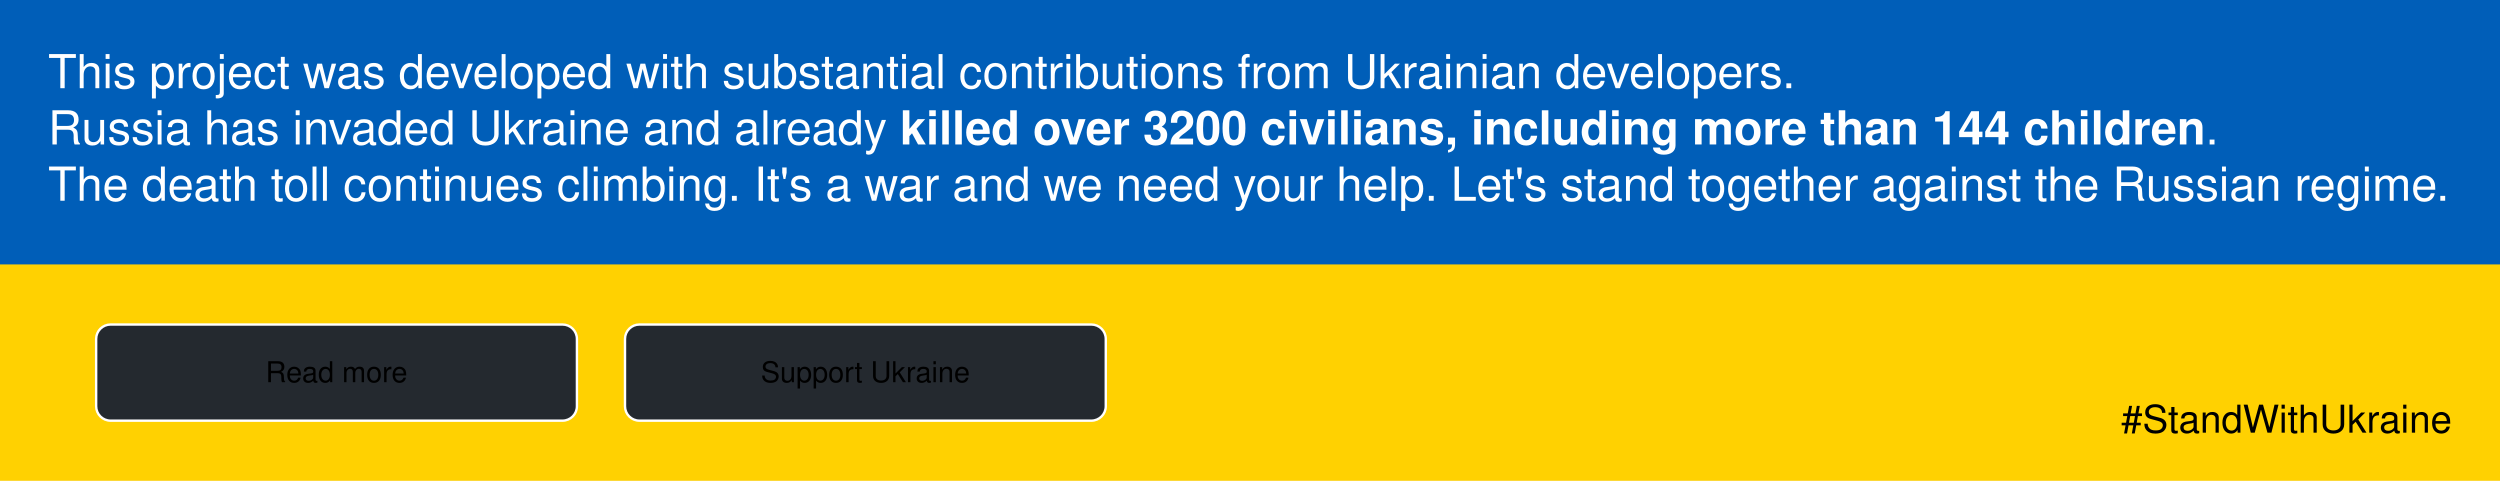
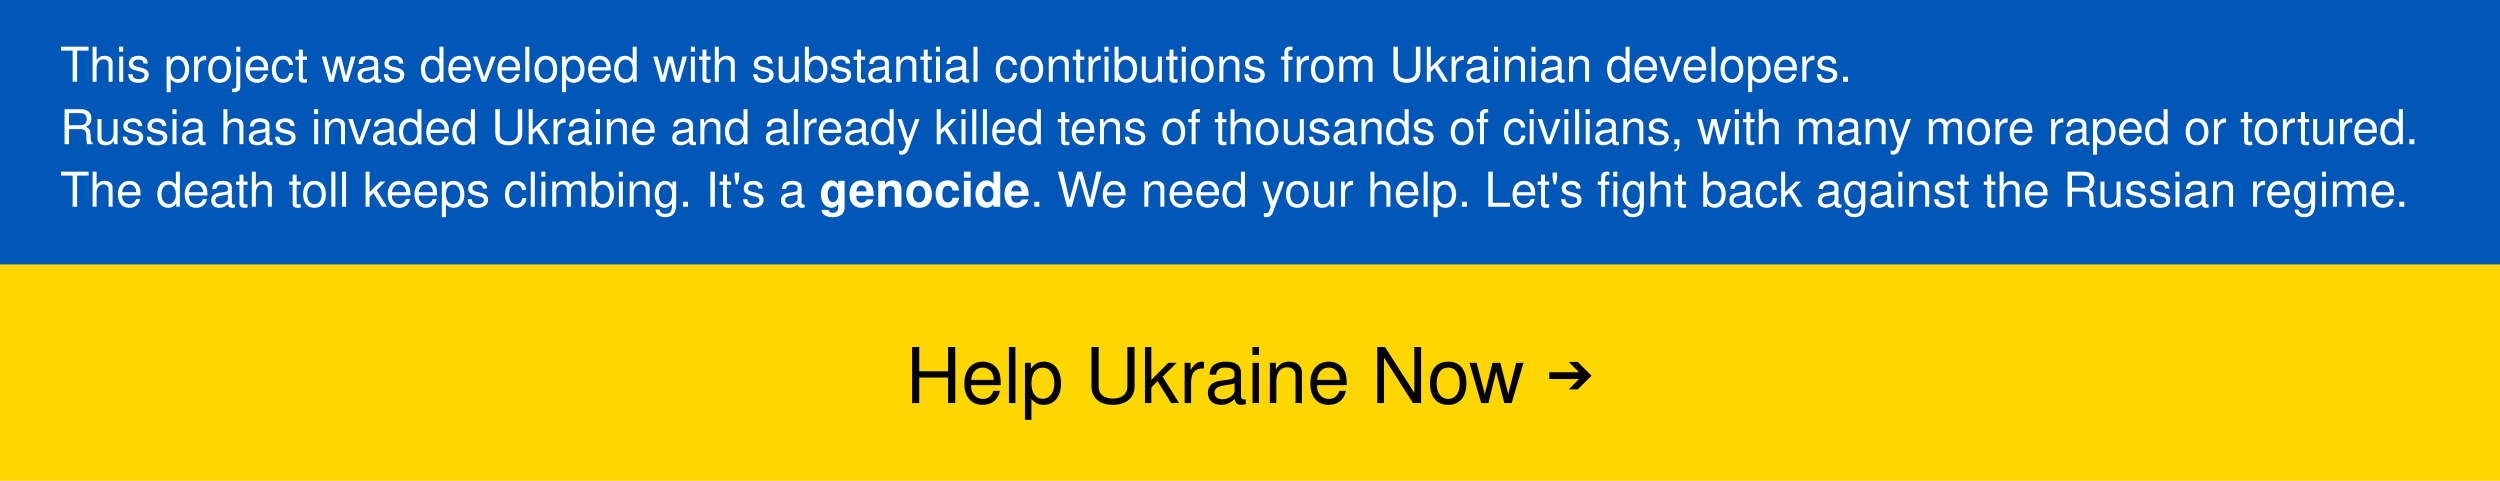
<svg xmlns="http://www.w3.org/2000/svg" viewBox="0 0 1040 200">
  <style>
@namespace svg url(http://www.w3.org/2000/svg);

svg {
-   font-family: BlinkMacSystemFont, "Segoe UI", Helvetica, Arial, sans-serif, "Apple Color Emoji", "Segoe UI Emoji";
+   font-family: Helvetica, Arial, sans-serif;
+   text-rendering: geometricPrecision;
}
- 
svg|a:link, svg|a:visited {
  cursor: pointer;
}
- 
- svg|a text {
-   fill: white;
-   font-size: 18px;
-   font-weight: bold;
+ .flag-blue {
+   fill: #0057b7;
}
- 
- svg|a:hover &gt; .button, svg|a:active &gt; .button {
-   fill: white;
-   stroke: #24292f;
+ .flag-yellow {
+   fill: #ffd700;
}
- 
- svg|a:hover &gt; text, svg|a:active &gt; text {
-   fill: #24292f;
- }
- 
- .button {
-   stroke: white;
-   fill: #24292f;
- }
- 
- .flag-blue {
-   fill: #005eb8;
- }
- 
- .flag-yellow {
-   fill: #ffd101;
- }
- 
- .bg {
-   fill: #f6f8fa;
-   stroke: #d0d7de;
-   stroke-width: 0.8px;
- }
- 
.message {
  fill: white;
+   font-size: 20px;
}
- 
- .hashtag {
-   font-size: 16px;
+ .call {
  fill: black;
+   font-size: 32px;
}
- 
.mobile-only {
  display: none;
}
+ .arrow {
+   font-size: 24px;
+ }

- @media (max-width: 600px) {
-   svg &gt; * {
+ @media (max-width: 770px) {
+   svg a &gt; .message {
    display: none;
  }
- 
-   svg &gt; rect, .mobile, .mobile-only {
+   svg a &gt; .mobile-only {
    display: inherit;
  }
- 
-   svg|a text {
-     font-size: 34px;
-     font-weight: bold;
+   .message {
+     font-size: 29px;
  }
- 
-   .message, .hashtag {
-     font-size: 30px;
+   .call {
+     font-size: 36px;
  }
}
  </style>
-   <rect x="0" y="0" width="100%" height="100%" class="flag-yellow" />
-   <rect x="0" y="0" width="100%" height="110px" class="flag-blue" />
-   <text x="0" y="25" font-size="19.5" dy="0" class="message">
-     <tspan x="20" dy=".6em">This project was developed with substantial contributions from Ukrainian developers.</tspan>
-     <tspan x="20" dy="1.2em">Russia has invaded Ukraine and already <tspan font-weight="bold">killed over 3200 civilians, including more than 144 children</tspan>.</tspan>
-     <tspan x="20" dy="1.2em">The death toll continues climbing. It's a war and we need your help. Let's stand together against the Russian regime.</tspan>
-   </text>
-   <g>
-     <a href="https://github.com/vshymanskyy/StandWithUkraine/blob/main/docs/README.md">
-       <rect x="40" y="135" width="200" height="40" rx="6" class="button" />
-       <text x="140" y="155" dominant-baseline="middle" text-anchor="middle">Read more</text>
-     </a>
-     <a href="https://github.com/vshymanskyy/StandWithUkraine/blob/main/docs/Donate.md">
-       <rect x="260" y="135" width="200" height="40" rx="6" class="button" />
-       <text x="360" y="155" dominant-baseline="middle" text-anchor="middle">Support Ukraine</text>
-     </a>
-   </g>
-   <g class="mobile-only">
-     <text x="0" y="25" font-size="20" dy="0" class="message">
-       <tspan x="20" dy=".6em">Russia has invaded Ukraine and already <tspan font-weight="bold">killed over 3200 civilians.</tspan>
-       </tspan>
-       <tspan x="20" dy="1.35em">The death toll continues climbing. It's a war and we need your help.</tspan>
+   <a href="https://stand-with-ukraine.pp.ua">
+     <rect x="0" y="0" width="100%" height="100%" class="flag-yellow" />
+     <rect x="0" y="0" width="100%" height="110px" class="flag-blue" />
+     <text x="0" y="25" class="message">
+       <tspan x="25" dy="0.45em">This project was developed with substantial contributions from Ukrainian developers.</tspan>
+       <tspan x="25" dy="1.3em">Russia has invaded Ukraine and already killed tens of thousands of civilians, with many more raped or tortured.</tspan>
+       <tspan x="25" dy="1.3em">The death toll keeps climbing. It's a <tspan font-weight="bold">genocide</tspan>. We need your help. Let's fight back against the Russian regime.</tspan>
    </text>
-     <a href="https://github.com/vshymanskyy/StandWithUkraine/blob/main/docs/README.md">
-       <rect x="15" y="120" width="330" height="70" rx="10" class="button" />
-       <text x="180" y="155" dominant-baseline="middle" text-anchor="middle">Read more</text>
-     </a>
-     <a href="https://github.com/vshymanskyy/StandWithUkraine/blob/main/docs/README.md">
-       <rect x="365" y="120" width="330" height="70" rx="10" class="button" />
-       <text x="530" y="155" dominant-baseline="middle" text-anchor="middle">Support Ukraine</text>
-     </a>
-   </g>
-   <text x="1020" y="180" class="hashtag mobile" text-anchor="end">
-       #StandWithUkraine
-   </text>
+     <text x="0" y="25" class="message mobile-only">
+       <tspan x="25" dy=".7em">Russia has invaded Ukraine and already killed tens of thousands of civilians,</tspan>
+       <tspan x="25" dy="1.2em">with many more raped or tortured. It's a <tspan font-weight="bold">genocide</tspan>. We need your help.</tspan>
+     </text>
+     <text x="50%" y="78.5%" dominant-baseline="middle" text-anchor="middle" class="call">
+       Help Ukraine Now <tspan dominant-baseline="middle" class="arrow">➔</tspan>
+     </text>
+   </a>
</svg>
